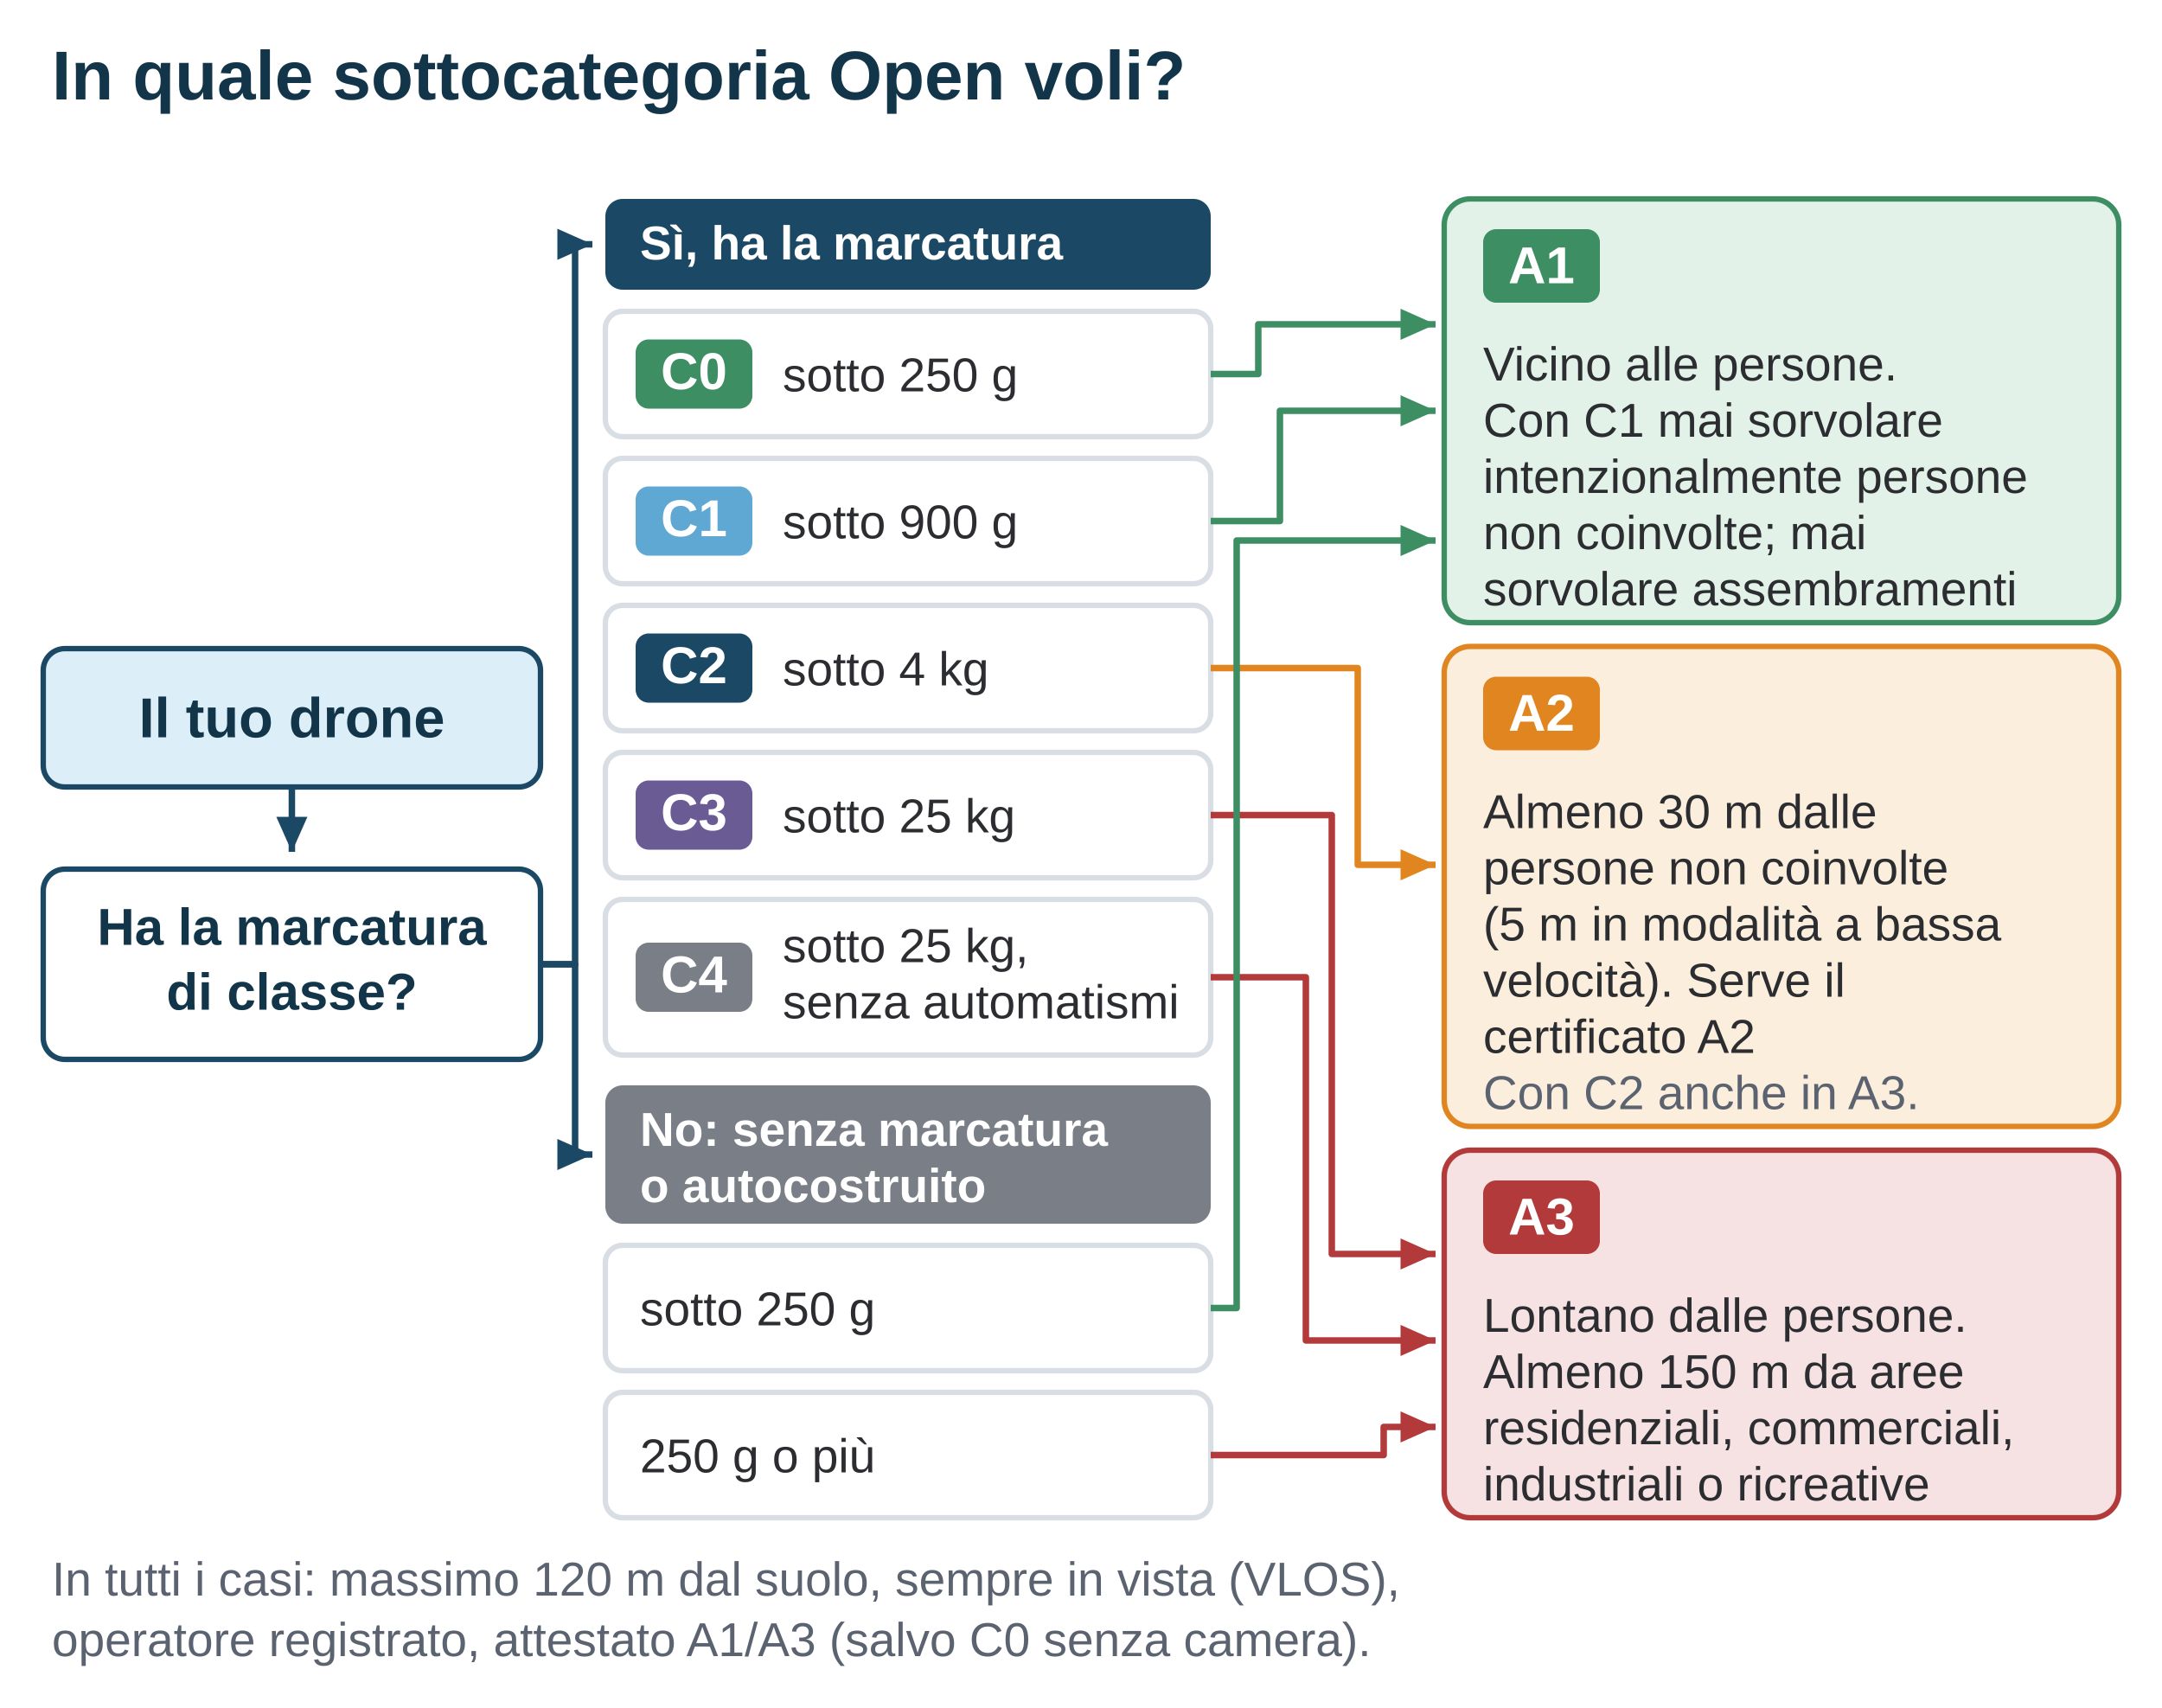
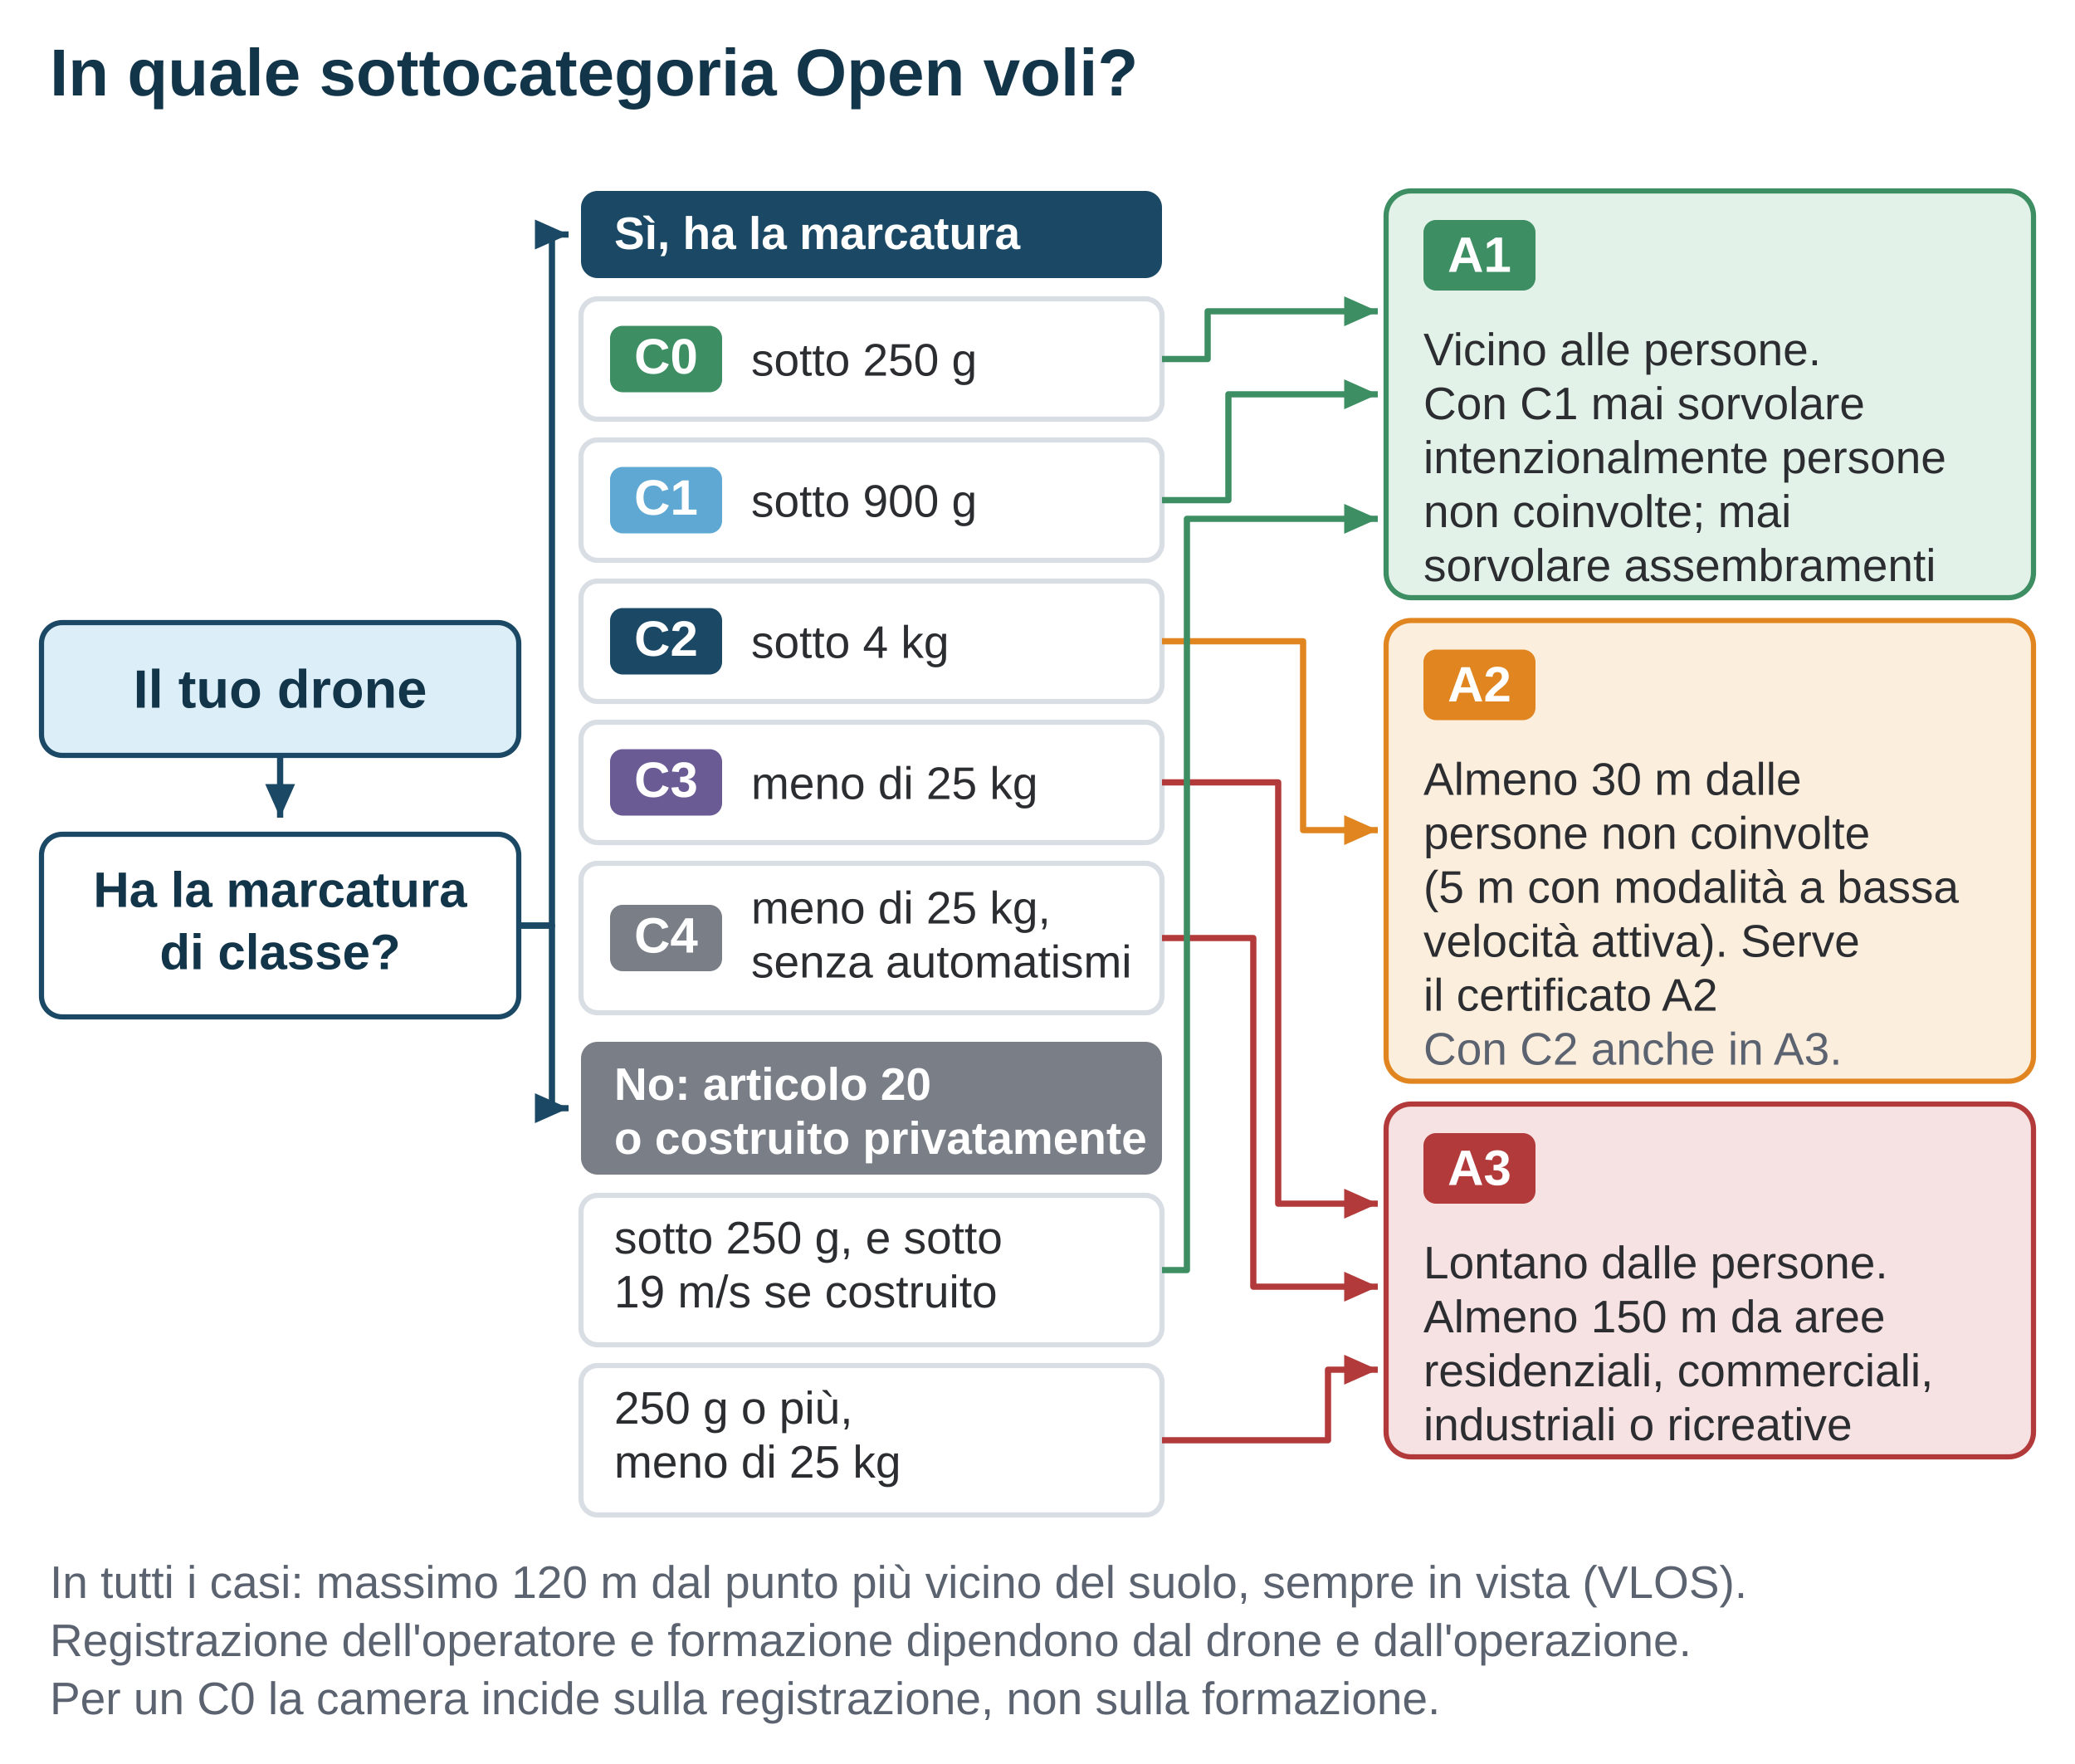
- <svg xmlns="http://www.w3.org/2000/svg" viewBox="0 0 1000 790" role="img" aria-labelledby="cat-titolo" class="cat-svg">
+ <svg xmlns="http://www.w3.org/2000/svg" viewBox="0 0 1000 850" role="img" aria-labelledby="cat-titolo" class="cat-svg">
  <style>
    .cat-svg text { font-family: "Source Sans 3", "Helvetica Neue", Arial, sans-serif; }
    .cat-titolo { font-size: 32px; font-weight: 600; fill: #12354A; }
    .cat-nodo { font-size: 26px; font-weight: 600; fill: #12354A; }
    .cat-dom { font-size: 24px; font-weight: 600; fill: #12354A; }
    .cat-head { font-size: 22px; font-weight: 600; fill: #FFFFFF; }
    .cat-lab { font-size: 22px; fill: #2B2D31; }
    .cat-chip { font-size: 24px; font-weight: 700; fill: #FFFFFF; }
    .cat-esito { font-size: 22px; fill: #2B2D31; }
    .cat-tenue { font-size: 22px; fill: #5C6370; }
    .cat-box { fill: #FFFFFF; stroke: #D9DEE5; stroke-width: 2.5; }
    .cat-boxb { fill: #DCEEF8; stroke: #1B4965; stroke-width: 2.5; }
    .cat-boxq { fill: #FFFFFF; stroke: #1B4965; stroke-width: 2.5; }
    .cat-l { fill: none; stroke-width: 3; stroke-linejoin: round; }
    .cat-lb { stroke: #1B4965; }
    .cat-lg { stroke: #3E8E63; }
    .cat-lo { stroke: #E0851F; }
    .cat-lr { stroke: #B23A3A; }
  </style>
  <defs>
    <marker id="cat-fr-b" viewBox="0 0 10 10" refX="9" refY="5" markerWidth="6" markerHeight="6" orient="auto-start-reverse">
      <path d="M0,1 L9,5 L0,9 z" fill="#1B4965" />
    </marker>
    <marker id="cat-fr-g" viewBox="0 0 10 10" refX="9" refY="5" markerWidth="6" markerHeight="6" orient="auto-start-reverse">
      <path d="M0,1 L9,5 L0,9 z" fill="#3E8E63" />
    </marker>
    <marker id="cat-fr-o" viewBox="0 0 10 10" refX="9" refY="5" markerWidth="6" markerHeight="6" orient="auto-start-reverse">
      <path d="M0,1 L9,5 L0,9 z" fill="#E0851F" />
    </marker>
    <marker id="cat-fr-r" viewBox="0 0 10 10" refX="9" refY="5" markerWidth="6" markerHeight="6" orient="auto-start-reverse">
      <path d="M0,1 L9,5 L0,9 z" fill="#B23A3A" />
    </marker>
  </defs>
-   <rect x="0" y="0" width="1000" height="790" fill="#FFFFFF" />
+   <rect x="0" y="0" width="1000" height="850" fill="#FFFFFF" />
  <text class="cat-titolo" x="24" y="46">In quale sottocategoria Open voli?</text>
  <rect class="cat-boxb" x="20" y="300" width="230" height="64" rx="10" />
  <text class="cat-nodo" x="135" y="341" text-anchor="middle">Il tuo drone</text>
  <path class="cat-l cat-lb" d="M135,364 V394" marker-end="url(#cat-fr-b)" />
  <rect class="cat-boxq" x="20" y="402" width="230" height="88" rx="10" />
  <text class="cat-dom" x="135" y="437" text-anchor="middle">Ha la marcatura</text>
  <text class="cat-dom" x="135" y="467" text-anchor="middle">di classe?</text>
  <path class="cat-l cat-lb" d="M250,446 H266 V113 H274" marker-end="url(#cat-fr-b)" />
  <path class="cat-l cat-lb" d="M250,446 H266 V534 H274" marker-end="url(#cat-fr-b)" />
  <rect x="280" y="92" width="280" height="42" rx="8" fill="#1B4965" />
  <text class="cat-head" x="296" y="120">Sì, ha la marcatura</text>
  <g id="cat-c0">
    <rect class="cat-box" x="280" y="144" width="280" height="58" rx="8" />
    <rect x="294" y="157" width="54" height="32" rx="6" fill="#3E8E63" />
    <text class="cat-chip" x="321" y="180" text-anchor="middle">C0</text>
    <text class="cat-lab" x="362" y="181">sotto 250 g</text>
  </g>
  <g id="cat-c1">
    <rect class="cat-box" x="280" y="212" width="280" height="58" rx="8" />
    <rect x="294" y="225" width="54" height="32" rx="6" fill="#5FA8D3" />
    <text class="cat-chip" x="321" y="248" text-anchor="middle">C1</text>
    <text class="cat-lab" x="362" y="249">sotto 900 g</text>
  </g>
  <g id="cat-c2">
    <rect class="cat-box" x="280" y="280" width="280" height="58" rx="8" />
    <rect x="294" y="293" width="54" height="32" rx="6" fill="#1B4965" />
    <text class="cat-chip" x="321" y="316" text-anchor="middle">C2</text>
    <text class="cat-lab" x="362" y="317">sotto 4 kg</text>
  </g>
  <g id="cat-c3">
    <rect class="cat-box" x="280" y="348" width="280" height="58" rx="8" />
    <rect x="294" y="361" width="54" height="32" rx="6" fill="#6B5B95" />
    <text class="cat-chip" x="321" y="384" text-anchor="middle">C3</text>
-     <text class="cat-lab" x="362" y="385">sotto 25 kg</text>
+     <text class="cat-lab" x="362" y="385">meno di 25 kg</text>
  </g>
  <g id="cat-c4">
    <rect class="cat-box" x="280" y="416" width="280" height="72" rx="8" />
    <rect x="294" y="436" width="54" height="32" rx="6" fill="#7A7F87" />
    <text class="cat-chip" x="321" y="459" text-anchor="middle">C4</text>
-     <text class="cat-lab" x="362" y="445">sotto 25 kg,</text>
+     <text class="cat-lab" x="362" y="445">meno di 25 kg,</text>
    <text class="cat-lab" x="362" y="471">senza automatismi</text>
  </g>
  <g id="cat-senza">
    <rect x="280" y="502" width="280" height="64" rx="8" fill="#7A7F87" />
-     <text class="cat-head" x="296" y="530">No: senza marcatura</text>
-     <text class="cat-head" x="296" y="556">o autocostruito</text>
-     <rect class="cat-box" x="280" y="576" width="280" height="58" rx="8" />
-     <text class="cat-lab" x="296" y="613">sotto 250 g</text>
-     <rect class="cat-box" x="280" y="644" width="280" height="58" rx="8" />
-     <text class="cat-lab" x="296" y="681">250 g o più</text>
+     <text class="cat-head" x="296" y="530">No: articolo 20</text>
+     <text class="cat-head" x="296" y="556">o costruito privatamente</text>
+     <rect class="cat-box" x="280" y="576" width="280" height="72" rx="8" />
+     <text class="cat-lab" x="296" y="604">sotto 250 g, e sotto</text>
+     <text class="cat-lab" x="296" y="630">19 m/s se costruito</text>
+     <rect class="cat-box" x="280" y="658" width="280" height="72" rx="8" />
+     <text class="cat-lab" x="296" y="686">250 g o più,</text>
+     <text class="cat-lab" x="296" y="712">meno di 25 kg</text>
  </g>
  <path class="cat-l cat-lg" d="M560,173 H582 V150 H664" marker-end="url(#cat-fr-g)" />
  <path class="cat-l cat-lg" d="M560,241 H592 V190 H664" marker-end="url(#cat-fr-g)" />
  <path class="cat-l cat-lo" d="M560,309 H628 V400 H664" marker-end="url(#cat-fr-o)" />
  <path class="cat-l cat-lr" d="M560,377 H616 V580 H664" marker-end="url(#cat-fr-r)" />
  <path class="cat-l cat-lr" d="M560,452 H604 V620 H664" marker-end="url(#cat-fr-r)" />
-   <path class="cat-l cat-lg" d="M560,605 H572 V250 H664" marker-end="url(#cat-fr-g)" />
-   <path class="cat-l cat-lr" d="M560,673 H640 V660 H664" marker-end="url(#cat-fr-r)" />
+   <path class="cat-l cat-lg" d="M560,612 H572 V250 H664" marker-end="url(#cat-fr-g)" />
+   <path class="cat-l cat-lr" d="M560,694 H640 V660 H664" marker-end="url(#cat-fr-r)" />
  <g id="cat-a1">
    <rect x="668" y="92" width="312" height="196" rx="12" fill="#E3F2E9" stroke="#3E8E63" stroke-width="2.5" />
    <rect x="686" y="106" width="54" height="34" rx="6" fill="#3E8E63" />
    <text class="cat-chip" x="713" y="131" text-anchor="middle">A1</text>
    <text class="cat-esito" x="686" y="176">Vicino alle persone.</text>
    <text class="cat-esito" x="686" y="202">Con C1 mai sorvolare</text>
    <text class="cat-esito" x="686" y="228">intenzionalmente persone</text>
    <text class="cat-esito" x="686" y="254">non coinvolte; mai</text>
    <text class="cat-esito" x="686" y="280">sorvolare assembramenti</text>
  </g>
  <g id="cat-a2">
    <rect x="668" y="299" width="312" height="222" rx="12" fill="#FCEEDC" stroke="#E0851F" stroke-width="2.5" />
    <rect x="686" y="313" width="54" height="34" rx="6" fill="#E0851F" />
    <text class="cat-chip" x="713" y="338" text-anchor="middle">A2</text>
    <text class="cat-esito" x="686" y="383">Almeno 30 m dalle</text>
    <text class="cat-esito" x="686" y="409">persone non coinvolte</text>
-     <text class="cat-esito" x="686" y="435">(5 m in modalità a bassa</text>
-     <text class="cat-esito" x="686" y="461">velocità). Serve il</text>
-     <text class="cat-esito" x="686" y="487">certificato A2</text>
+     <text class="cat-esito" x="686" y="435">(5 m con modalità a bassa</text>
+     <text class="cat-esito" x="686" y="461">velocità attiva). Serve</text>
+     <text class="cat-esito" x="686" y="487">il certificato A2</text>
    <text class="cat-tenue" x="686" y="513">Con C2 anche in A3.</text>
  </g>
  <g id="cat-a3">
    <rect x="668" y="532" width="312" height="170" rx="12" fill="#F6E2E2" stroke="#B23A3A" stroke-width="2.5" />
    <rect x="686" y="546" width="54" height="34" rx="6" fill="#B23A3A" />
    <text class="cat-chip" x="713" y="571" text-anchor="middle">A3</text>
    <text class="cat-esito" x="686" y="616">Lontano dalle persone.</text>
    <text class="cat-esito" x="686" y="642">Almeno 150 m da aree</text>
    <text class="cat-esito" x="686" y="668">residenziali, commerciali,</text>
    <text class="cat-esito" x="686" y="694">industriali o ricreative</text>
  </g>
-   <text class="cat-tenue" x="24" y="738">In tutti i casi: massimo 120 m dal suolo, sempre in vista (VLOS),</text>
-   <text class="cat-tenue" x="24" y="766">operatore registrato, attestato A1/A3 (salvo C0 senza camera).</text>
+   <text class="cat-tenue" x="24" y="770">In tutti i casi: massimo 120 m dal punto più vicino del suolo, sempre in vista (VLOS).</text>
+   <text class="cat-tenue" x="24" y="798">Registrazione dell'operatore e formazione dipendono dal drone e dall'operazione.</text>
+   <text class="cat-tenue" x="24" y="826">Per un C0 la camera incide sulla registrazione, non sulla formazione.</text>
</svg>
